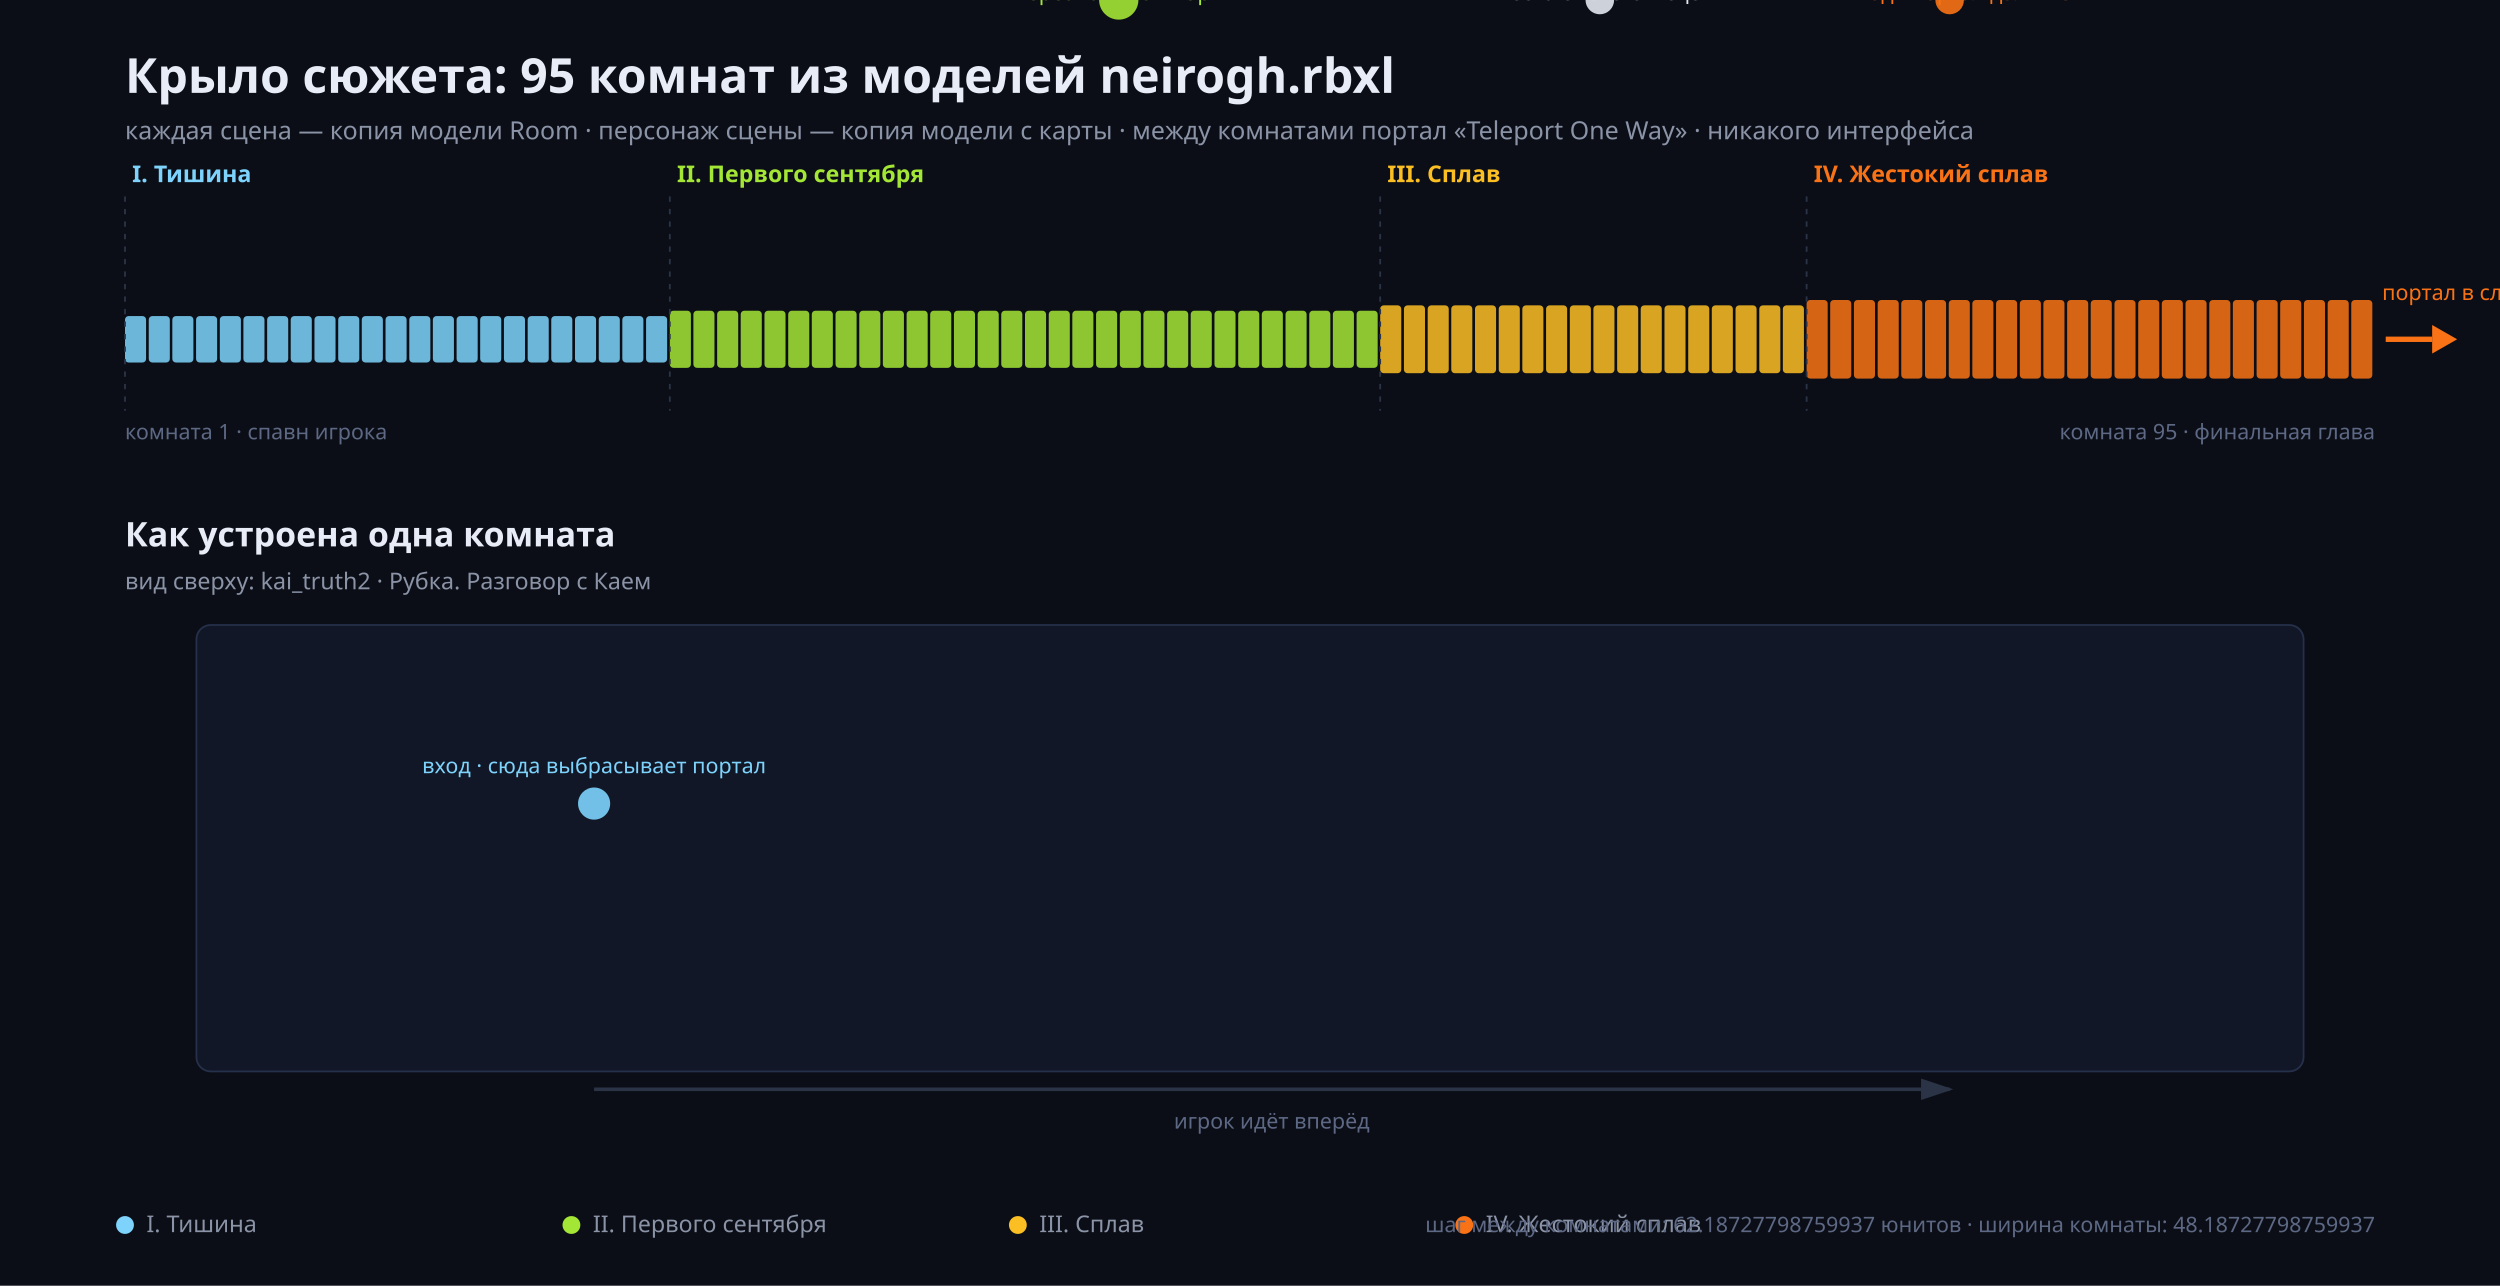
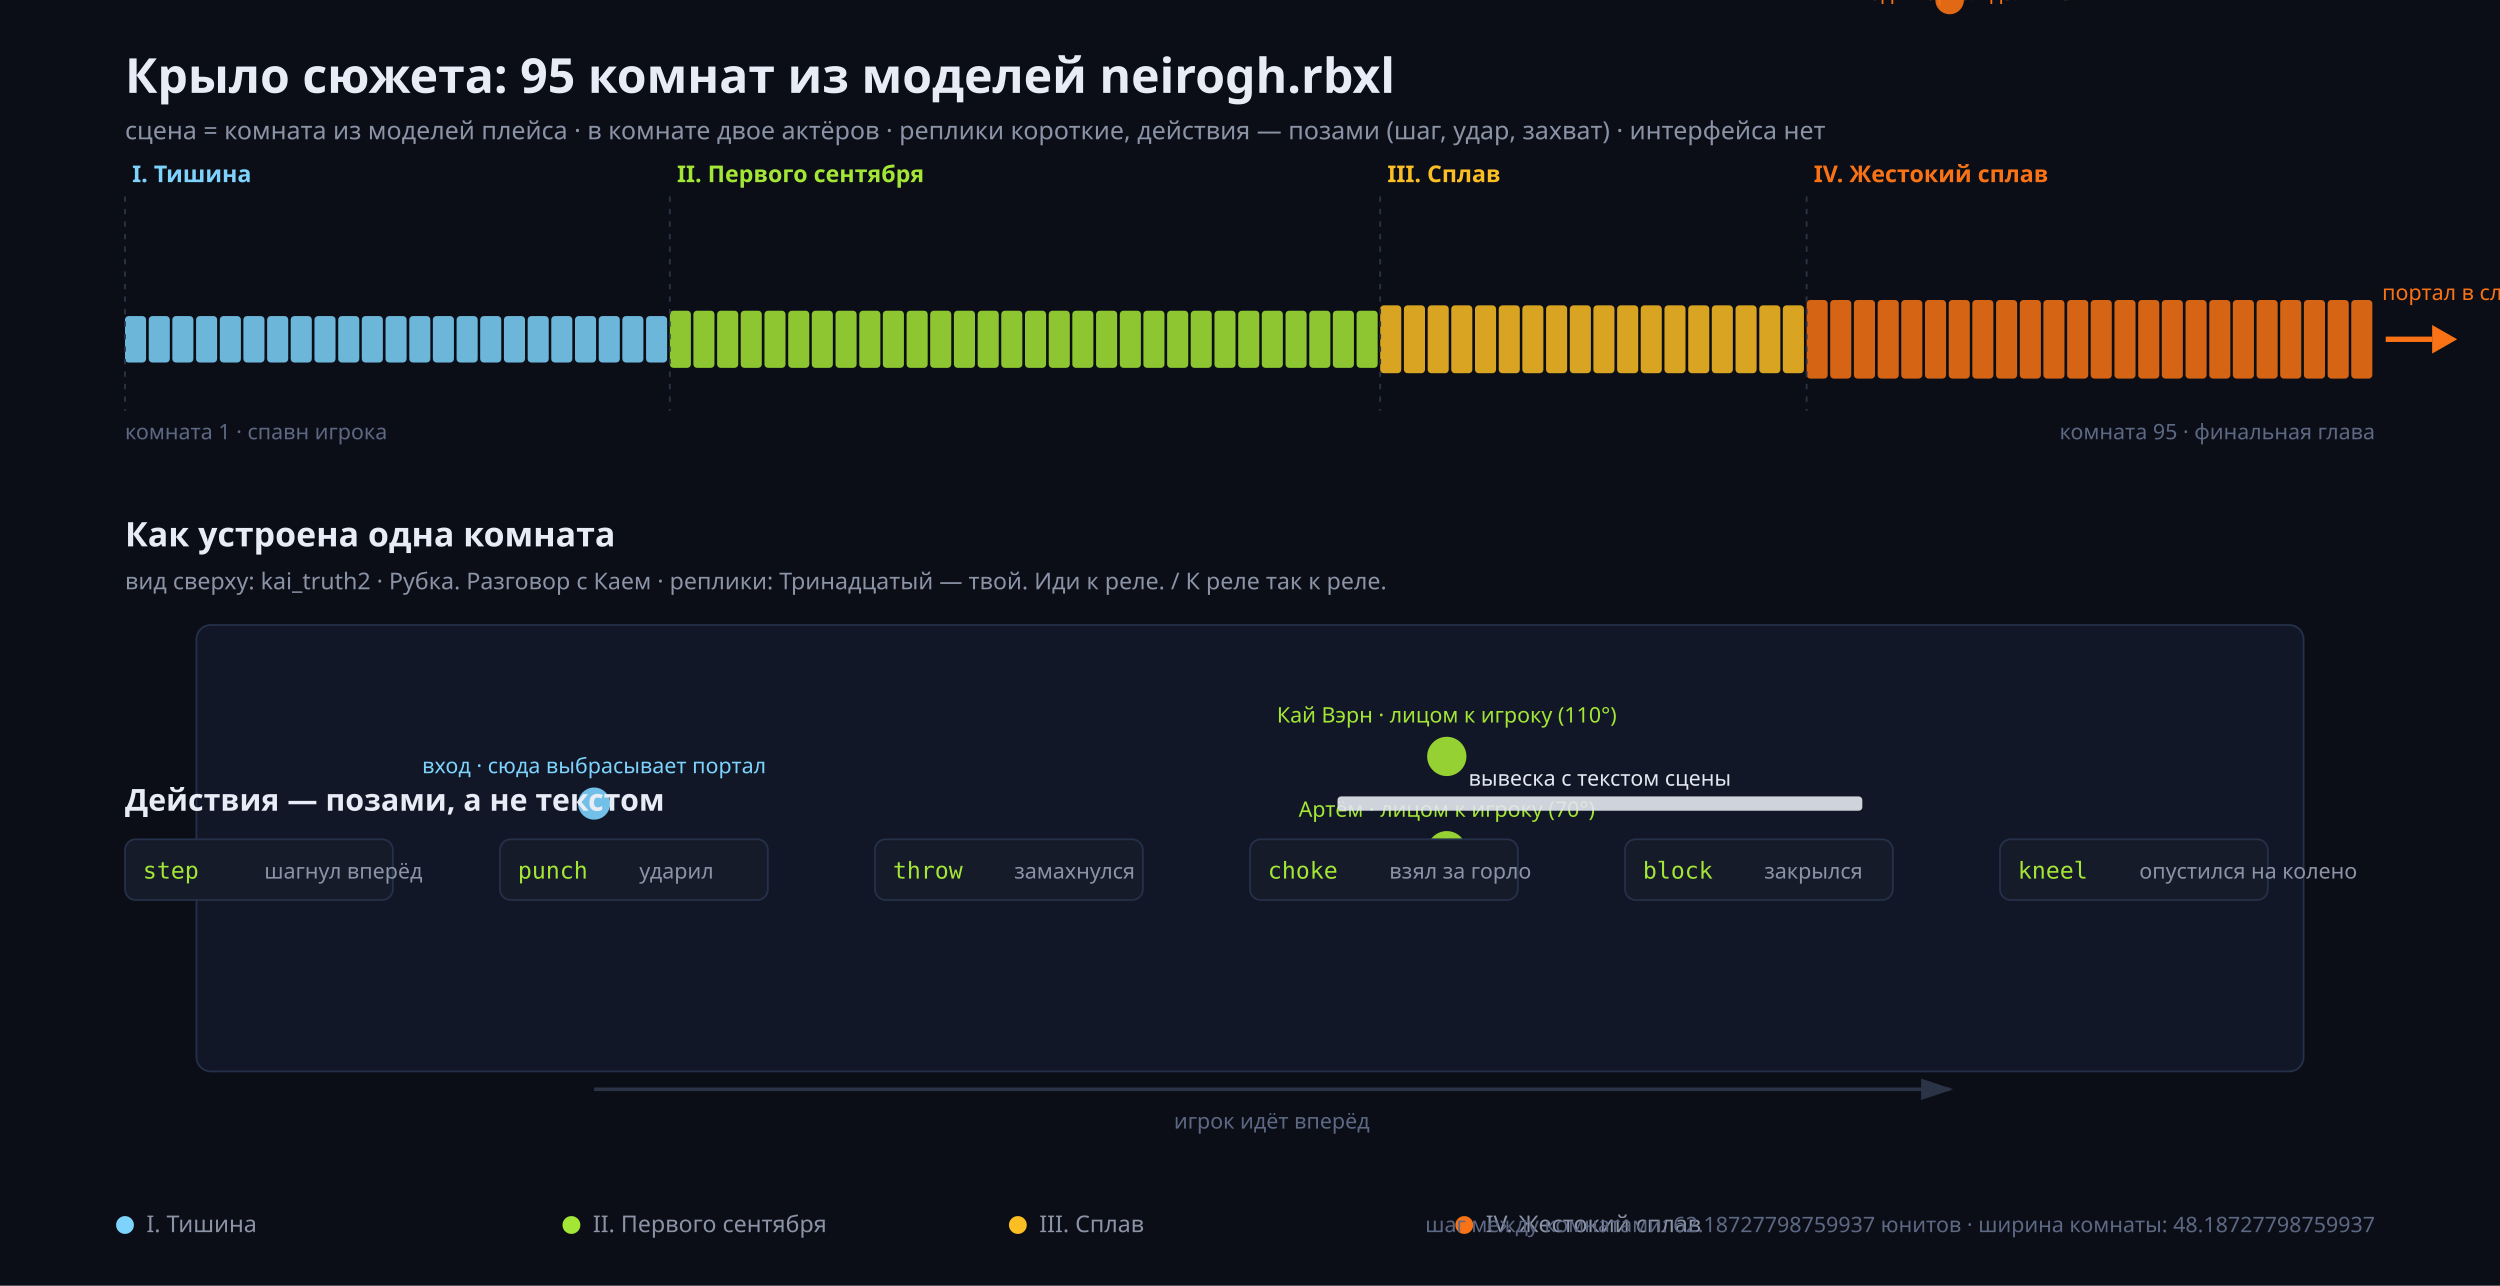
<svg xmlns="http://www.w3.org/2000/svg" width="1400" height="720" viewBox="0 0 1400 720" font-family="ui-sans-serif, system-ui, sans-serif">
  <rect width="1400" height="720" fill="#0b0e16" />
  <text x="70" y="52" fill="#e8ecf6" font-size="27" font-weight="600">Крыло сюжета: 95 комнат из моделей neirogh.rbxl</text>
-   <text x="70" y="78" fill="#8b93a7" font-size="14">каждая сцена — копия модели Room · персонаж сцены — копия модели с карты · между комнатами портал «Teleport One Way» · никакого интерфейса</text>
+   <text x="70" y="78" fill="#8b93a7" font-size="14">сцена = комната из моделей плейса · в комнате двое актёров · реплики короткие, действия — позами (шаг, удар, захват) · интерфейса нет</text>
  <rect x="70.0" y="177.0" width="11.8" height="26" rx="2" fill="#7dd3fc" fill-opacity="0.85" />
  <rect x="83.3" y="177.0" width="11.8" height="26" rx="2" fill="#7dd3fc" fill-opacity="0.85" />
  <rect x="96.5" y="177.0" width="11.8" height="26" rx="2" fill="#7dd3fc" fill-opacity="0.85" />
  <rect x="109.8" y="177.0" width="11.8" height="26" rx="2" fill="#7dd3fc" fill-opacity="0.85" />
  <rect x="123.1" y="177.0" width="11.8" height="26" rx="2" fill="#7dd3fc" fill-opacity="0.85" />
  <rect x="136.3" y="177.0" width="11.8" height="26" rx="2" fill="#7dd3fc" fill-opacity="0.85" />
  <rect x="149.6" y="177.0" width="11.8" height="26" rx="2" fill="#7dd3fc" fill-opacity="0.85" />
  <rect x="162.8" y="177.0" width="11.8" height="26" rx="2" fill="#7dd3fc" fill-opacity="0.85" />
  <rect x="176.1" y="177.0" width="11.8" height="26" rx="2" fill="#7dd3fc" fill-opacity="0.85" />
  <rect x="189.4" y="177.0" width="11.8" height="26" rx="2" fill="#7dd3fc" fill-opacity="0.85" />
  <rect x="202.6" y="177.0" width="11.8" height="26" rx="2" fill="#7dd3fc" fill-opacity="0.85" />
  <rect x="215.9" y="177.0" width="11.8" height="26" rx="2" fill="#7dd3fc" fill-opacity="0.85" />
  <rect x="229.2" y="177.0" width="11.8" height="26" rx="2" fill="#7dd3fc" fill-opacity="0.85" />
  <rect x="242.4" y="177.0" width="11.8" height="26" rx="2" fill="#7dd3fc" fill-opacity="0.85" />
  <rect x="255.7" y="177.0" width="11.8" height="26" rx="2" fill="#7dd3fc" fill-opacity="0.85" />
  <rect x="268.9" y="177.0" width="11.8" height="26" rx="2" fill="#7dd3fc" fill-opacity="0.85" />
  <rect x="282.2" y="177.0" width="11.8" height="26" rx="2" fill="#7dd3fc" fill-opacity="0.85" />
  <rect x="295.5" y="177.0" width="11.8" height="26" rx="2" fill="#7dd3fc" fill-opacity="0.85" />
  <rect x="308.7" y="177.0" width="11.8" height="26" rx="2" fill="#7dd3fc" fill-opacity="0.85" />
  <rect x="322.0" y="177.0" width="11.8" height="26" rx="2" fill="#7dd3fc" fill-opacity="0.85" />
  <rect x="335.3" y="177.0" width="11.8" height="26" rx="2" fill="#7dd3fc" fill-opacity="0.85" />
  <rect x="348.5" y="177.0" width="11.8" height="26" rx="2" fill="#7dd3fc" fill-opacity="0.85" />
  <rect x="361.8" y="177.0" width="11.8" height="26" rx="2" fill="#7dd3fc" fill-opacity="0.85" />
  <rect x="375.1" y="174.0" width="11.8" height="32" rx="2" fill="#a3e635" fill-opacity="0.85" />
  <rect x="388.3" y="174.0" width="11.8" height="32" rx="2" fill="#a3e635" fill-opacity="0.85" />
  <rect x="401.6" y="174.0" width="11.8" height="32" rx="2" fill="#a3e635" fill-opacity="0.85" />
  <rect x="414.8" y="174.0" width="11.8" height="32" rx="2" fill="#a3e635" fill-opacity="0.85" />
  <rect x="428.1" y="174.0" width="11.8" height="32" rx="2" fill="#a3e635" fill-opacity="0.85" />
  <rect x="441.4" y="174.0" width="11.8" height="32" rx="2" fill="#a3e635" fill-opacity="0.85" />
  <rect x="454.6" y="174.0" width="11.8" height="32" rx="2" fill="#a3e635" fill-opacity="0.85" />
  <rect x="467.9" y="174.0" width="11.8" height="32" rx="2" fill="#a3e635" fill-opacity="0.85" />
  <rect x="481.2" y="174.0" width="11.8" height="32" rx="2" fill="#a3e635" fill-opacity="0.85" />
  <rect x="494.4" y="174.0" width="11.8" height="32" rx="2" fill="#a3e635" fill-opacity="0.85" />
  <rect x="507.7" y="174.0" width="11.8" height="32" rx="2" fill="#a3e635" fill-opacity="0.85" />
  <rect x="520.9" y="174.0" width="11.8" height="32" rx="2" fill="#a3e635" fill-opacity="0.85" />
  <rect x="534.2" y="174.0" width="11.8" height="32" rx="2" fill="#a3e635" fill-opacity="0.85" />
  <rect x="547.5" y="174.0" width="11.8" height="32" rx="2" fill="#a3e635" fill-opacity="0.85" />
  <rect x="560.7" y="174.0" width="11.8" height="32" rx="2" fill="#a3e635" fill-opacity="0.85" />
  <rect x="574.0" y="174.0" width="11.8" height="32" rx="2" fill="#a3e635" fill-opacity="0.85" />
  <rect x="587.3" y="174.0" width="11.8" height="32" rx="2" fill="#a3e635" fill-opacity="0.85" />
  <rect x="600.5" y="174.0" width="11.8" height="32" rx="2" fill="#a3e635" fill-opacity="0.85" />
  <rect x="613.8" y="174.0" width="11.8" height="32" rx="2" fill="#a3e635" fill-opacity="0.85" />
  <rect x="627.1" y="174.0" width="11.8" height="32" rx="2" fill="#a3e635" fill-opacity="0.85" />
  <rect x="640.3" y="174.0" width="11.8" height="32" rx="2" fill="#a3e635" fill-opacity="0.85" />
  <rect x="653.6" y="174.0" width="11.8" height="32" rx="2" fill="#a3e635" fill-opacity="0.85" />
  <rect x="666.8" y="174.0" width="11.8" height="32" rx="2" fill="#a3e635" fill-opacity="0.85" />
  <rect x="680.1" y="174.0" width="11.8" height="32" rx="2" fill="#a3e635" fill-opacity="0.85" />
  <rect x="693.4" y="174.0" width="11.8" height="32" rx="2" fill="#a3e635" fill-opacity="0.85" />
  <rect x="706.6" y="174.0" width="11.8" height="32" rx="2" fill="#a3e635" fill-opacity="0.85" />
  <rect x="719.9" y="174.0" width="11.8" height="32" rx="2" fill="#a3e635" fill-opacity="0.85" />
  <rect x="733.2" y="174.0" width="11.8" height="32" rx="2" fill="#a3e635" fill-opacity="0.85" />
  <rect x="746.4" y="174.0" width="11.8" height="32" rx="2" fill="#a3e635" fill-opacity="0.85" />
  <rect x="759.7" y="174.0" width="11.8" height="32" rx="2" fill="#a3e635" fill-opacity="0.85" />
  <rect x="772.9" y="171.0" width="11.8" height="38" rx="2" fill="#fbbf24" fill-opacity="0.85" />
  <rect x="786.2" y="171.0" width="11.8" height="38" rx="2" fill="#fbbf24" fill-opacity="0.85" />
  <rect x="799.5" y="171.0" width="11.8" height="38" rx="2" fill="#fbbf24" fill-opacity="0.85" />
  <rect x="812.7" y="171.0" width="11.8" height="38" rx="2" fill="#fbbf24" fill-opacity="0.85" />
  <rect x="826.0" y="171.0" width="11.8" height="38" rx="2" fill="#fbbf24" fill-opacity="0.85" />
  <rect x="839.3" y="171.0" width="11.8" height="38" rx="2" fill="#fbbf24" fill-opacity="0.85" />
  <rect x="852.5" y="171.0" width="11.8" height="38" rx="2" fill="#fbbf24" fill-opacity="0.85" />
  <rect x="865.8" y="171.0" width="11.8" height="38" rx="2" fill="#fbbf24" fill-opacity="0.85" />
  <rect x="879.1" y="171.0" width="11.8" height="38" rx="2" fill="#fbbf24" fill-opacity="0.85" />
  <rect x="892.3" y="171.0" width="11.8" height="38" rx="2" fill="#fbbf24" fill-opacity="0.85" />
  <rect x="905.6" y="171.0" width="11.8" height="38" rx="2" fill="#fbbf24" fill-opacity="0.85" />
  <rect x="918.8" y="171.0" width="11.8" height="38" rx="2" fill="#fbbf24" fill-opacity="0.85" />
  <rect x="932.1" y="171.0" width="11.8" height="38" rx="2" fill="#fbbf24" fill-opacity="0.85" />
  <rect x="945.4" y="171.0" width="11.8" height="38" rx="2" fill="#fbbf24" fill-opacity="0.85" />
  <rect x="958.6" y="171.0" width="11.8" height="38" rx="2" fill="#fbbf24" fill-opacity="0.85" />
  <rect x="971.9" y="171.0" width="11.8" height="38" rx="2" fill="#fbbf24" fill-opacity="0.85" />
  <rect x="985.2" y="171.0" width="11.8" height="38" rx="2" fill="#fbbf24" fill-opacity="0.85" />
  <rect x="998.4" y="171.0" width="11.8" height="38" rx="2" fill="#fbbf24" fill-opacity="0.85" />
  <rect x="1011.7" y="168.0" width="11.8" height="44" rx="2" fill="#f97316" fill-opacity="0.85" />
  <rect x="1024.9" y="168.0" width="11.8" height="44" rx="2" fill="#f97316" fill-opacity="0.85" />
  <rect x="1038.2" y="168.0" width="11.8" height="44" rx="2" fill="#f97316" fill-opacity="0.85" />
  <rect x="1051.5" y="168.0" width="11.8" height="44" rx="2" fill="#f97316" fill-opacity="0.85" />
  <rect x="1064.7" y="168.0" width="11.8" height="44" rx="2" fill="#f97316" fill-opacity="0.85" />
  <rect x="1078.0" y="168.0" width="11.8" height="44" rx="2" fill="#f97316" fill-opacity="0.85" />
  <rect x="1091.3" y="168.0" width="11.8" height="44" rx="2" fill="#f97316" fill-opacity="0.85" />
  <rect x="1104.5" y="168.0" width="11.8" height="44" rx="2" fill="#f97316" fill-opacity="0.85" />
  <rect x="1117.8" y="168.0" width="11.8" height="44" rx="2" fill="#f97316" fill-opacity="0.85" />
  <rect x="1131.1" y="168.0" width="11.8" height="44" rx="2" fill="#f97316" fill-opacity="0.85" />
  <rect x="1144.3" y="168.0" width="11.8" height="44" rx="2" fill="#f97316" fill-opacity="0.85" />
  <rect x="1157.6" y="168.0" width="11.8" height="44" rx="2" fill="#f97316" fill-opacity="0.85" />
  <rect x="1170.8" y="168.0" width="11.8" height="44" rx="2" fill="#f97316" fill-opacity="0.85" />
  <rect x="1184.1" y="168.0" width="11.8" height="44" rx="2" fill="#f97316" fill-opacity="0.85" />
  <rect x="1197.4" y="168.0" width="11.8" height="44" rx="2" fill="#f97316" fill-opacity="0.85" />
  <rect x="1210.6" y="168.0" width="11.8" height="44" rx="2" fill="#f97316" fill-opacity="0.85" />
  <rect x="1223.9" y="168.0" width="11.8" height="44" rx="2" fill="#f97316" fill-opacity="0.85" />
  <rect x="1237.2" y="168.0" width="11.8" height="44" rx="2" fill="#f97316" fill-opacity="0.85" />
  <rect x="1250.4" y="168.0" width="11.8" height="44" rx="2" fill="#f97316" fill-opacity="0.85" />
  <rect x="1263.7" y="168.0" width="11.8" height="44" rx="2" fill="#f97316" fill-opacity="0.85" />
  <rect x="1276.9" y="168.0" width="11.8" height="44" rx="2" fill="#f97316" fill-opacity="0.85" />
  <rect x="1290.2" y="168.0" width="11.8" height="44" rx="2" fill="#f97316" fill-opacity="0.85" />
  <rect x="1303.5" y="168.0" width="11.8" height="44" rx="2" fill="#f97316" fill-opacity="0.85" />
  <rect x="1316.7" y="168.0" width="11.8" height="44" rx="2" fill="#f97316" fill-opacity="0.85" />
  <line x1="70.0" y1="110" x2="70.0" y2="230" stroke="#2b3446" stroke-dasharray="3 4" />
  <text x="74.0" y="102" fill="#7dd3fc" font-size="13" font-weight="600">I. Тишина</text>
  <line x1="375.1" y1="110" x2="375.1" y2="230" stroke="#2b3446" stroke-dasharray="3 4" />
  <text x="379.1" y="102" fill="#a3e635" font-size="13" font-weight="600">II. Первого сентября</text>
  <line x1="772.9" y1="110" x2="772.9" y2="230" stroke="#2b3446" stroke-dasharray="3 4" />
  <text x="776.9" y="102" fill="#fbbf24" font-size="13" font-weight="600">III. Сплав</text>
  <line x1="1011.7" y1="110" x2="1011.7" y2="230" stroke="#2b3446" stroke-dasharray="3 4" />
  <text x="1015.7" y="102" fill="#f97316" font-size="13" font-weight="600">IV. Жестокий сплав</text>
  <text x="70" y="246" fill="#5d6884" font-size="12">комната 1 · спавн игрока</text>
  <text x="1330" y="246" fill="#5d6884" font-size="12" text-anchor="end">комната 95 · финальная глава</text>
  <path d="M1336 190 l26 0" stroke="#f97316" stroke-width="3" />
  <path d="M1362 182 l14 8 -14 8z" fill="#f97316" />
  <text x="1334" y="168" fill="#f97316" font-size="12">портал в следующую локацию</text>
  <text x="70" y="306" fill="#e8ecf6" font-size="19" font-weight="600">Как устроена одна комната</text>
-   <text x="70" y="330" fill="#8b93a7" font-size="13">вид сверху: kai_truth2 · Рубка. Разговор с Каем</text>
+   <text x="70" y="330" fill="#8b93a7" font-size="13">вид сверху: kai_truth2 · Рубка. Разговор с Каем · реплики: Тринадцатый — твой. Иди к реле. / К реле так к реле.</text>
  <rect x="110.0" y="350.0" width="1180.0" height="250" rx="8" fill="#111726" stroke="#25304a" />
  <circle cx="332.7" cy="450.0" r="9" fill="#7dd3fc" fill-opacity="0.9" />
  <text x="332.7" y="433.0" fill="#7dd3fc" font-size="12" text-anchor="middle">вход · сюда выбрасывает портал</text>
-   <circle cx="626.5" cy="NaN" r="11" fill="#a3e635" fill-opacity="0.9" />
-   <text x="626.5" y="NaN" fill="#a3e635" font-size="12" text-anchor="middle">персонаж: Кай Вэрн</text>
-   <circle cx="895.9" cy="NaN" r="8" fill="#e2e8f0" fill-opacity="0.9" />
-   <text x="895.9" y="NaN" fill="#e2e8f0" font-size="12" text-anchor="middle">вывеска с текстом сцены</text>
+   <circle cx="810.2" cy="423.6" r="11" fill="#a3e635" fill-opacity="0.9" />
+   <text x="810.2" y="404.6" fill="#a3e635" font-size="12" text-anchor="middle">Кай Вэрн · лицом к игроку (110°)</text>
+   <circle cx="810.2" cy="476.4" r="11" fill="#a3e635" fill-opacity="0.9" />
+   <text x="810.2" y="457.4" fill="#a3e635" font-size="12" text-anchor="middle">Артём · лицом к игроку (70°)</text>
+   <rect x="749.0" y="446.0" width="293.9" height="8" rx="2" fill="#e2e8f0" fill-opacity="0.9" />
+   <text x="895.9" y="440.0" fill="#e2e8f0" font-size="12" text-anchor="middle">вывеска с текстом сцены</text>
  <circle cx="1091.8" cy="NaN" r="8" fill="#f97316" fill-opacity="0.9" />
  <text x="1091.8" y="NaN" fill="#f97316" font-size="12" text-anchor="middle">выход · портал дальше</text>
  <line x1="332.7" y1="610.0" x2="1091.8" y2="610.0" stroke="#2b3446" stroke-width="2" marker-end="url(#arrow)" />
  <defs>
    <marker id="arrow" markerWidth="10" markerHeight="10" refX="8" refY="3" orient="auto">
      <path d="M0,0 L0,6 L9,3 z" fill="#2b3446" />
    </marker>
  </defs>
  <text x="712.2" y="632.0" fill="#5d6884" font-size="12" text-anchor="middle">игрок идёт вперёд</text>
+   <text x="70" y="454" fill="#e8ecf6" font-size="17" font-weight="600">Действия — позами, а не текстом</text>
+   <rect x="70" y="470" width="150" height="34" rx="6" fill="#151b29" stroke="#25304a" />
+   <text x="80" y="492" fill="#a3e635" font-size="13" font-family="ui-monospace, monospace">step</text>
+   <text x="148" y="492" fill="#8b93a7" font-size="12">шагнул вперёд</text>
+   <rect x="280" y="470" width="150" height="34" rx="6" fill="#151b29" stroke="#25304a" />
+   <text x="290" y="492" fill="#a3e635" font-size="13" font-family="ui-monospace, monospace">punch</text>
+   <text x="358" y="492" fill="#8b93a7" font-size="12">ударил</text>
+   <rect x="490" y="470" width="150" height="34" rx="6" fill="#151b29" stroke="#25304a" />
+   <text x="500" y="492" fill="#a3e635" font-size="13" font-family="ui-monospace, monospace">throw</text>
+   <text x="568" y="492" fill="#8b93a7" font-size="12">замахнулся</text>
+   <rect x="700" y="470" width="150" height="34" rx="6" fill="#151b29" stroke="#25304a" />
+   <text x="710" y="492" fill="#a3e635" font-size="13" font-family="ui-monospace, monospace">choke</text>
+   <text x="778" y="492" fill="#8b93a7" font-size="12">взял за горло</text>
+   <rect x="910" y="470" width="150" height="34" rx="6" fill="#151b29" stroke="#25304a" />
+   <text x="920" y="492" fill="#a3e635" font-size="13" font-family="ui-monospace, monospace">block</text>
+   <text x="988" y="492" fill="#8b93a7" font-size="12">закрылся</text>
+   <rect x="1120" y="470" width="150" height="34" rx="6" fill="#151b29" stroke="#25304a" />
+   <text x="1130" y="492" fill="#a3e635" font-size="13" font-family="ui-monospace, monospace">kneel</text>
+   <text x="1198" y="492" fill="#8b93a7" font-size="12">опустился на колено</text>
  <circle cx="70" cy="686" r="5" fill="#7dd3fc" />
  <text x="82" y="690" fill="#8b93a7" font-size="13">I. Тишина</text>
  <circle cx="320" cy="686" r="5" fill="#a3e635" />
  <text x="332" y="690" fill="#8b93a7" font-size="13">II. Первого сентября</text>
  <circle cx="570" cy="686" r="5" fill="#fbbf24" />
  <text x="582" y="690" fill="#8b93a7" font-size="13">III. Сплав</text>
  <circle cx="820" cy="686" r="5" fill="#f97316" />
  <text x="832" y="690" fill="#8b93a7" font-size="13">IV. Жестокий сплав</text>
  <text x="1330" y="690" fill="#5d6884" font-size="12" text-anchor="end">шаг между комнатами: 62.18727798759937 юнитов · ширина комнаты: 48.18727798759937</text>
</svg>
